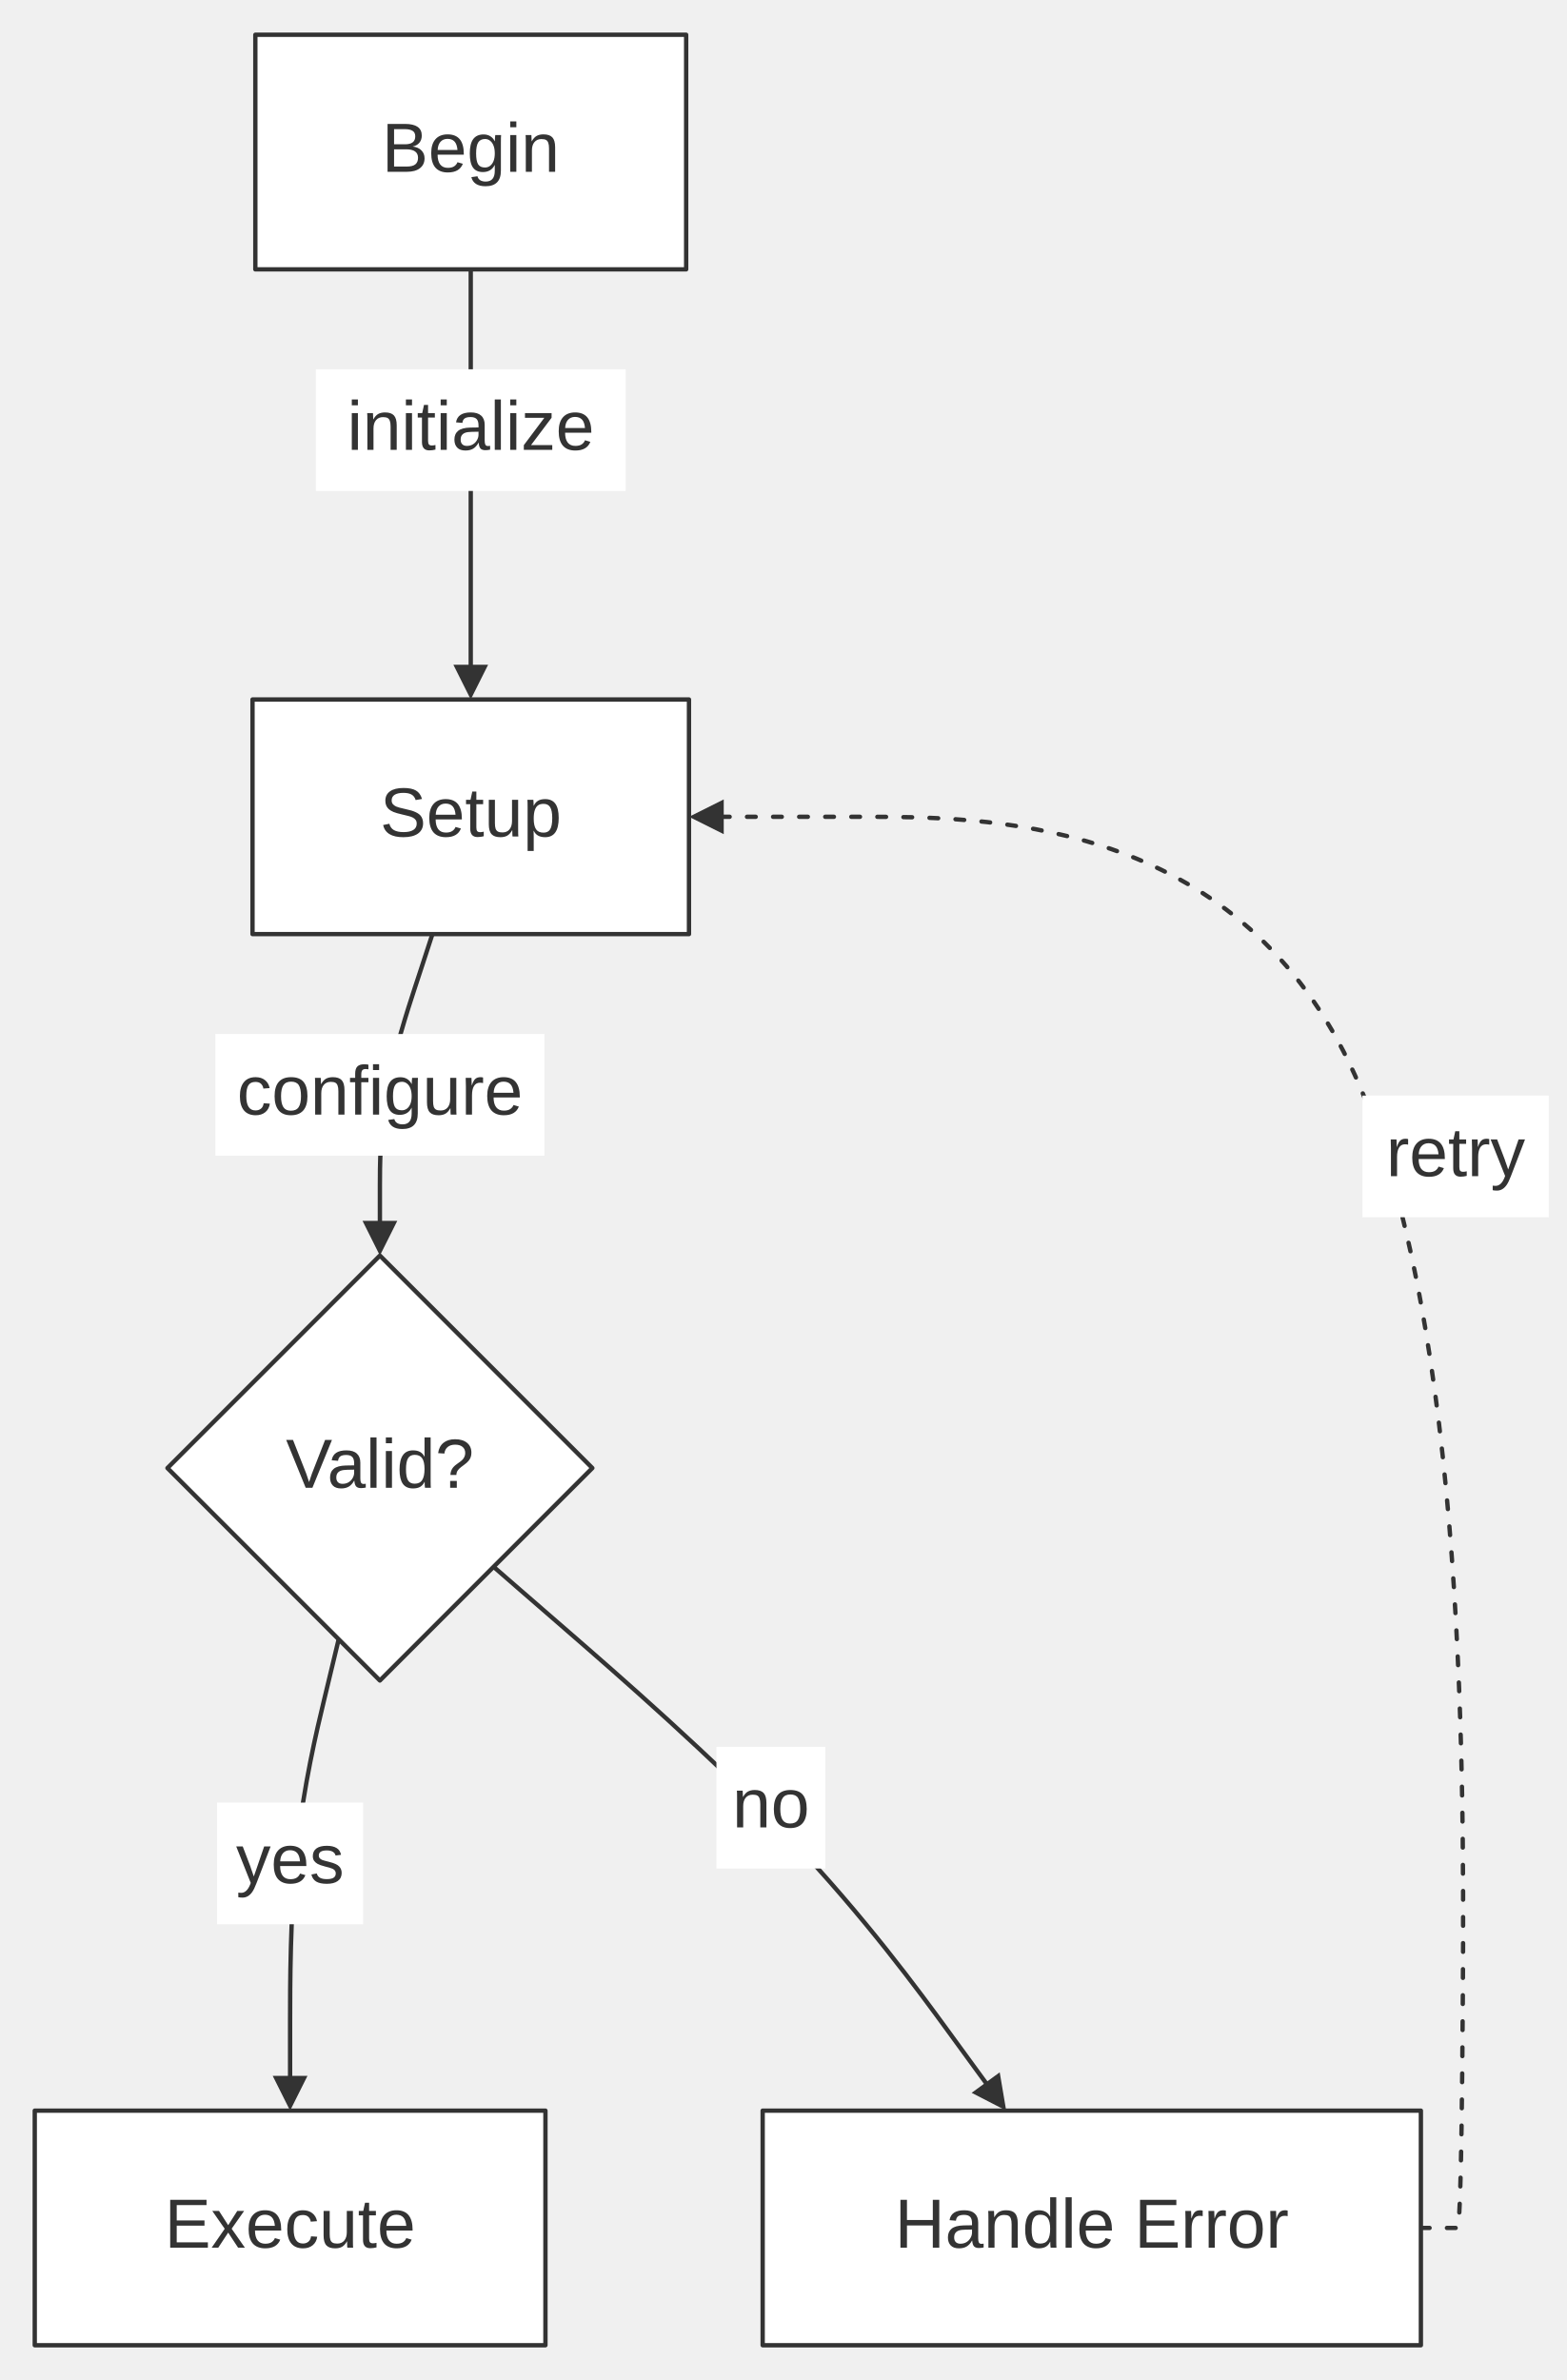
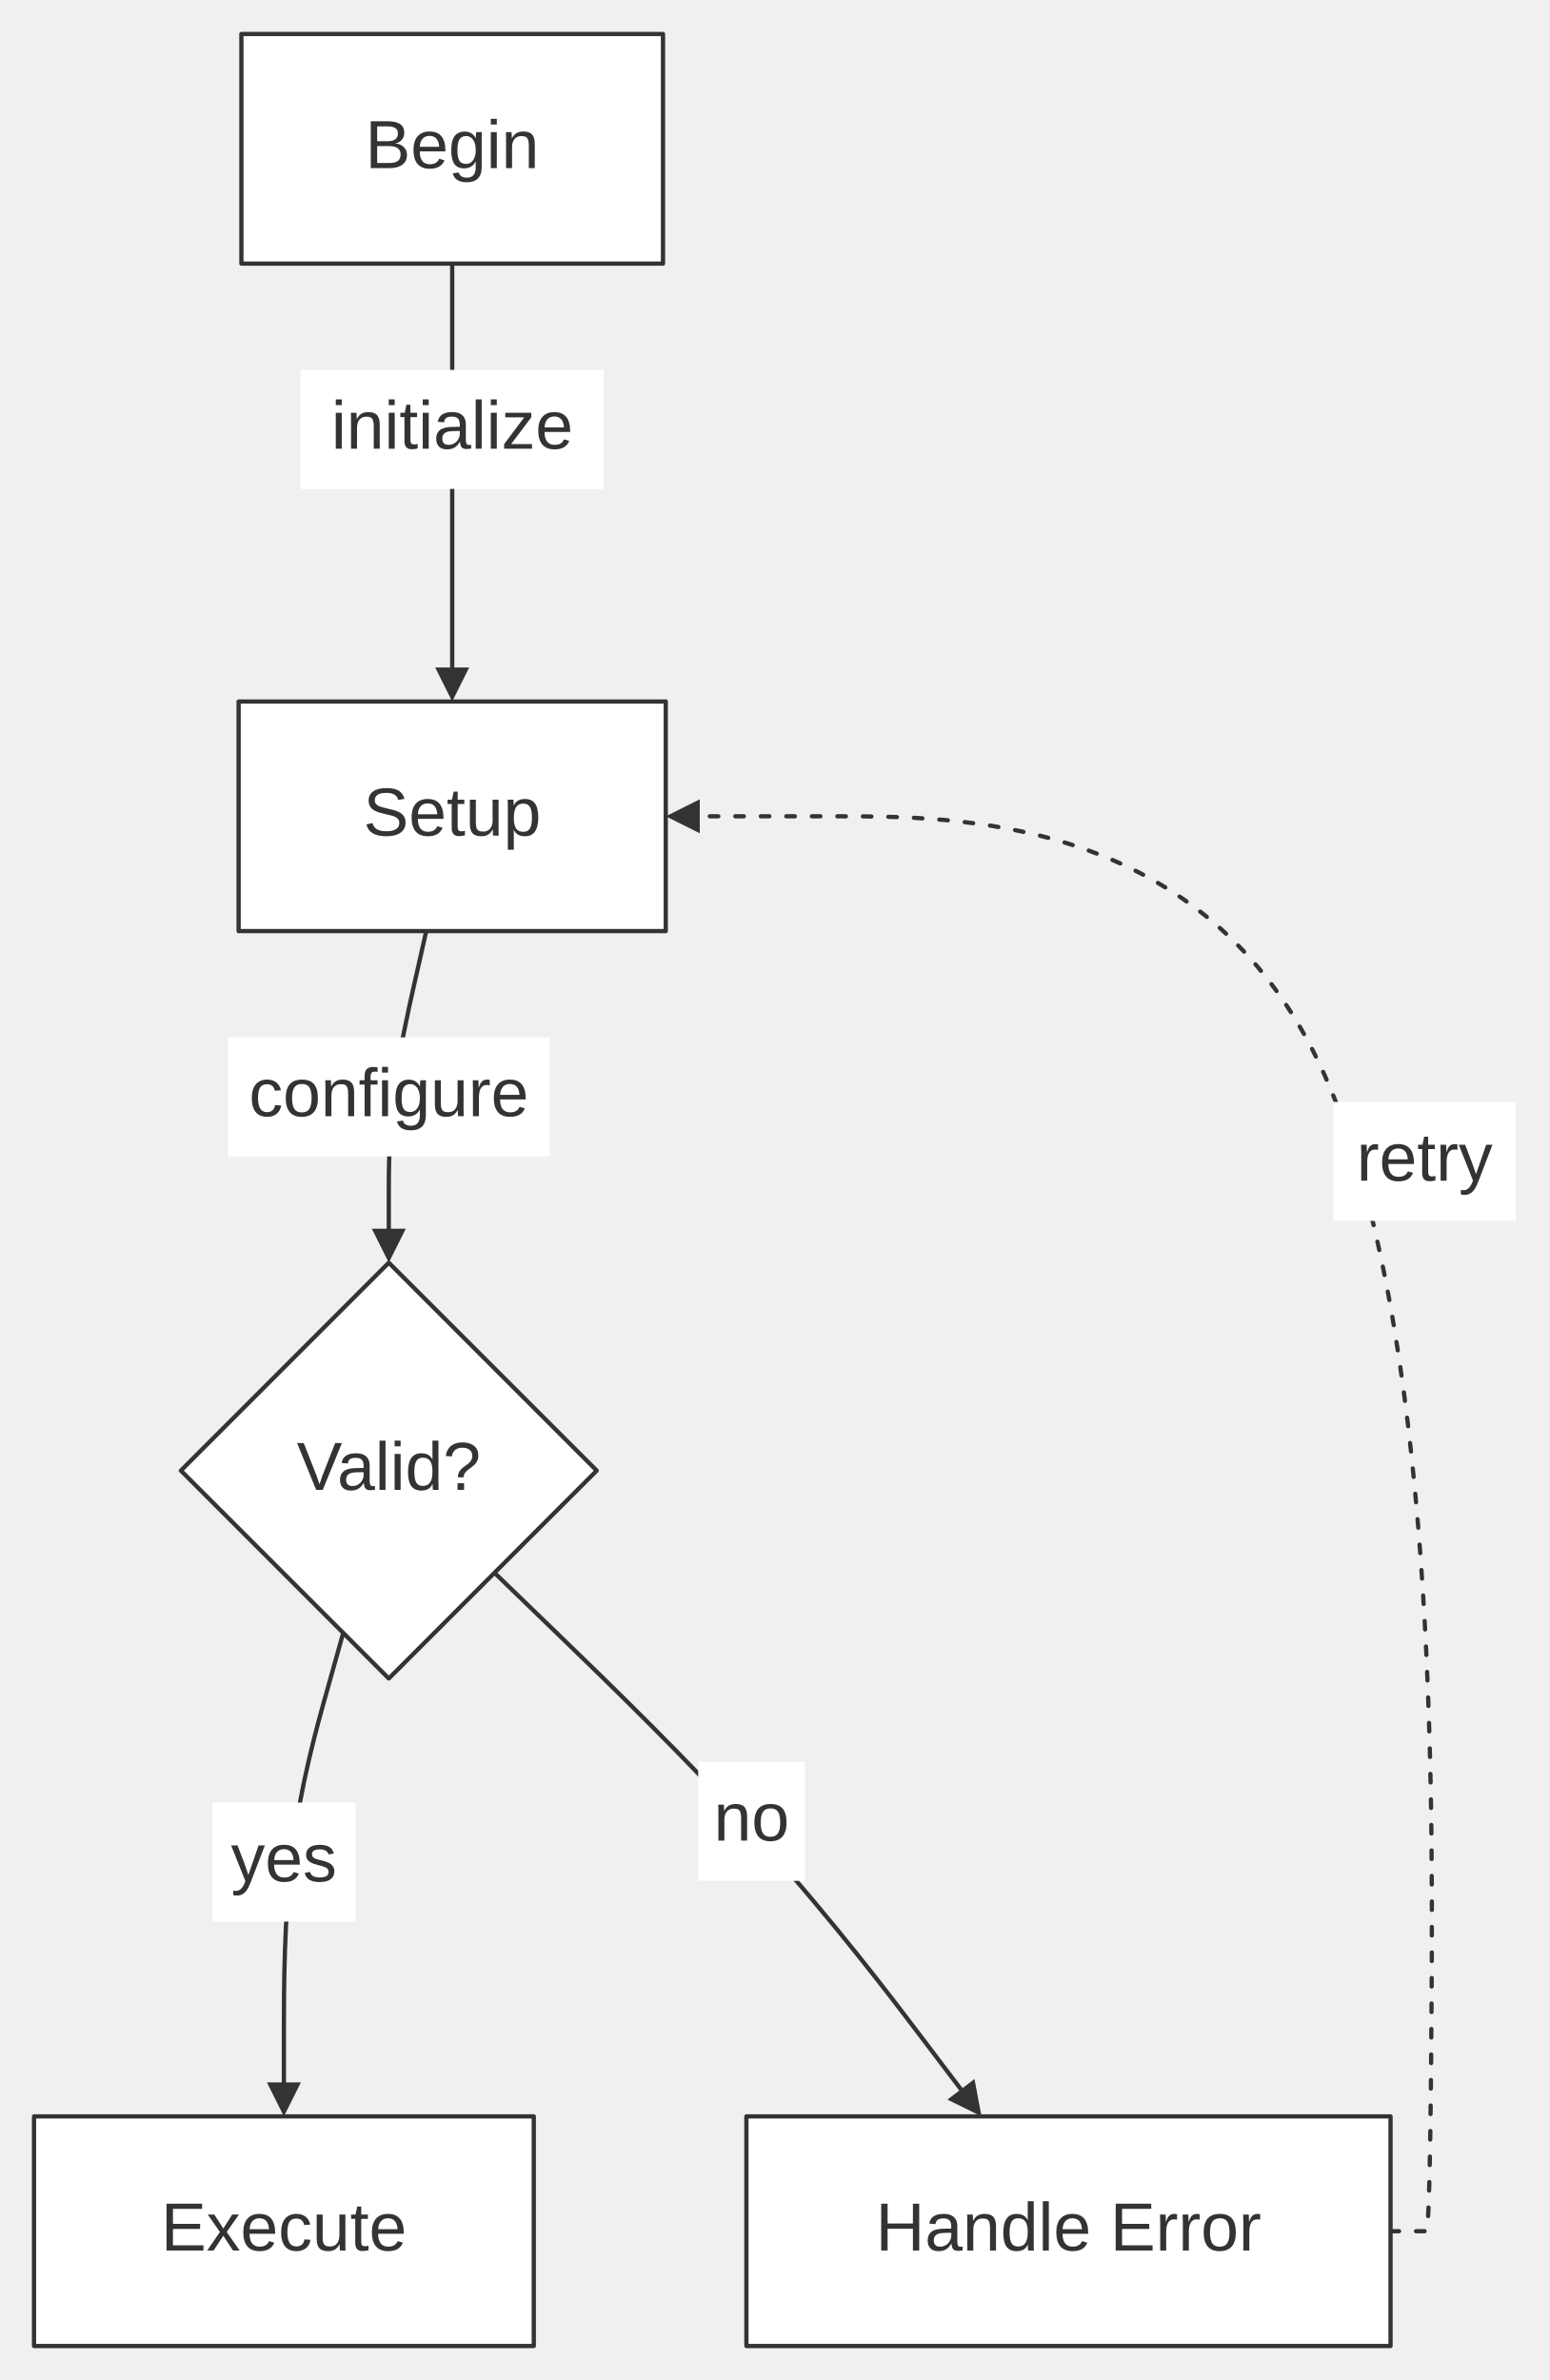
- <svg xmlns="http://www.w3.org/2000/svg" width="100%" viewBox="0 0 360.48 547.80" style="max-width: 360.48px; background-color: transparent;" font-family="&quot;trebuchet ms&quot;, verdana, arial, sans-serif" font-size="16.00">
+ <svg xmlns="http://www.w3.org/2000/svg" width="100%" viewBox="0 0 364.48 559.80" style="max-width: 364.48px; background-color: transparent;" font-family="&quot;trebuchet ms&quot;, verdana, arial, sans-serif" font-size="16.00">
  <defs>
    <marker id="arrowhead" viewBox="0 0 10.00 10.00" refX="5.00" refY="5.00" markerWidth="8.00" markerHeight="8.00" orient="auto-start-reverse" markerUnits="userSpaceOnUse">
      <path d="M 0 0 L 10.00 5.00 L 0 10.00 z" fill="#333" />
    </marker>
  </defs>
  <g transform="translate(0.00,0.00)">
    <g class="edgePaths">
-       <path d="M108.35,62.00 L108.35,70.00 L108.35,74.83 C108.35,79.67 108.35,89.33 108.35,102.50 C108.35,115.67 108.35,132.33 108.35,140.67 L108.35,149.00 L108.35,157.00" stroke="#333" stroke-width="1.00" fill="none" stroke-linecap="round" stroke-linejoin="round" marker-end="url(#arrowhead)" />
-       <path d="M99.53,215.00 L97.05,222.60 L95.44,227.50 C93.84,232.40 90.64,242.20 89.04,251.27 C87.44,260.33 87.44,268.67 87.44,272.83 L87.44,277.00 L87.44,285.00" stroke="#333" stroke-width="1.00" fill="none" stroke-linecap="round" stroke-linejoin="round" marker-end="url(#arrowhead)" />
-       <path d="M77.95,377.32 L76.08,385.09 L74.53,391.55 C72.98,398.00 69.87,410.90 68.32,425.68 C66.77,440.47 66.77,457.13 66.77,465.47 L66.77,473.80 L66.77,481.80" stroke="#333" stroke-width="1.00" fill="none" stroke-linecap="round" stroke-linejoin="round" marker-end="url(#arrowhead)" />
-       <path d="M113.61,360.63 L119.65,365.88 L130.77,375.53 C141.88,385.18 164.11,404.49 181.59,422.87 C199.07,441.24 211.79,458.67 218.15,467.39 L224.51,476.11 L229.23,482.57" stroke="#333" stroke-width="1.00" fill="none" stroke-linecap="round" stroke-linejoin="round" marker-end="url(#arrowhead)" />
-       <path d="M327.04,512.80 L335.04,512.80 L335.37,512.80 C335.70,512.80 336.37,512.80 336.70,458.67 C337.04,404.53 337.04,296.27 309.29,242.13 C281.55,188.00 226.07,188.00 198.33,188.00 L170.58,188.00 L162.58,188.00" stroke="#333" stroke-width="1.00" fill="none" stroke-linecap="round" stroke-linejoin="round" stroke-dasharray="2.00,4.00" marker-end="url(#arrowhead)" />
+       <path d="M106.35,62.00 L106.35,70.00 L106.35,75.17 C106.35,80.33 106.35,90.67 106.35,104.50 C106.35,118.33 106.35,135.67 106.35,144.33 L106.35,153.00 L106.35,161.00" stroke="#333" stroke-width="1.00" fill="none" stroke-linecap="round" stroke-linejoin="round" marker-end="url(#arrowhead)" />
+       <path d="M100.25,219.00 L98.49,226.80 L97.31,232.00 C96.14,237.20 93.79,247.60 92.61,257.30 C91.44,267.00 91.44,276.00 91.44,280.50 L91.44,285.00 L91.44,293.00" stroke="#333" stroke-width="1.00" fill="none" stroke-linecap="round" stroke-linejoin="round" marker-end="url(#arrowhead)" />
+       <path d="M80.72,384.08 L78.56,391.79 L76.60,398.79 C74.63,405.79 70.70,419.80 68.73,435.47 C66.77,451.13 66.77,468.47 66.77,477.13 L66.77,485.80 L66.77,493.80" stroke="#333" stroke-width="1.00" fill="none" stroke-linecap="round" stroke-linejoin="round" marker-end="url(#arrowhead)" />
+       <path d="M116.30,369.94 L122.05,375.50 L132.10,385.22 C142.15,394.93 162.25,414.37 179.17,433.16 C196.09,451.95 209.84,470.09 216.71,479.16 L223.58,488.24 L228.42,494.61" stroke="#333" stroke-width="1.00" fill="none" stroke-linecap="round" stroke-linejoin="round" marker-end="url(#arrowhead)" />
+       <path d="M327.04,524.80 L335.04,524.80 L335.37,524.80 C335.70,524.80 336.37,524.80 336.70,469.33 C337.04,413.87 337.04,302.93 308.96,247.47 C280.89,192.00 224.73,192.00 196.66,192.00 L168.58,192.00 L160.58,192.00" stroke="#333" stroke-width="1.00" fill="none" stroke-linecap="round" stroke-linejoin="round" stroke-dasharray="2.00,4.00" marker-end="url(#arrowhead)" />
    </g>
    <g class="nodes">
-       <polygon points="87.44,289.00 136.34,337.90 87.44,386.80 38.54,337.90" fill="white" stroke="#333" stroke-width="1.00" stroke-linejoin="round" />
-       <text x="87.44" y="337.90" text-anchor="middle" dominant-baseline="middle" fill="#333">Valid?</text>
-       <rect x="175.54" y="485.80" width="151.50" height="54.00" fill="white" stroke="#333" stroke-width="1.00" stroke-linejoin="round" />
-       <text x="251.29" y="512.80" text-anchor="middle" dominant-baseline="middle" fill="#333">Handle Error</text>
-       <rect x="8.00" y="485.80" width="117.54" height="54.00" fill="white" stroke="#333" stroke-width="1.00" stroke-linejoin="round" />
-       <text x="66.77" y="512.80" text-anchor="middle" dominant-baseline="middle" fill="#333">Execute</text>
-       <rect x="58.12" y="161.00" width="100.46" height="54.00" fill="white" stroke="#333" stroke-width="1.00" stroke-linejoin="round" />
-       <text x="108.35" y="188.00" text-anchor="middle" dominant-baseline="middle" fill="#333">Setup</text>
-       <rect x="58.77" y="8.00" width="99.16" height="54.00" fill="white" stroke="#333" stroke-width="1.00" stroke-linejoin="round" />
-       <text x="108.35" y="35.00" text-anchor="middle" dominant-baseline="middle" fill="#333">Begin</text>
+       <polygon points="91.44,297.00 140.34,345.90 91.44,394.80 42.54,345.90" fill="white" stroke="#333" stroke-width="1.00" stroke-linejoin="round" />
+       <text x="91.44" y="345.90" text-anchor="middle" dominant-baseline="middle" fill="#333">Valid?</text>
+       <rect x="175.54" y="497.80" width="151.50" height="54.00" fill="white" stroke="#333" stroke-width="1.00" stroke-linejoin="round" />
+       <text x="251.29" y="524.80" text-anchor="middle" dominant-baseline="middle" fill="#333">Handle Error</text>
+       <rect x="8.00" y="497.80" width="117.54" height="54.00" fill="white" stroke="#333" stroke-width="1.00" stroke-linejoin="round" />
+       <text x="66.77" y="524.80" text-anchor="middle" dominant-baseline="middle" fill="#333">Execute</text>
+       <rect x="56.12" y="165.00" width="100.46" height="54.00" fill="white" stroke="#333" stroke-width="1.00" stroke-linejoin="round" />
+       <text x="106.35" y="192.00" text-anchor="middle" dominant-baseline="middle" fill="#333">Setup</text>
+       <rect x="56.77" y="8.00" width="99.16" height="54.00" fill="white" stroke="#333" stroke-width="1.00" stroke-linejoin="round" />
+       <text x="106.35" y="35.00" text-anchor="middle" dominant-baseline="middle" fill="#333">Begin</text>
    </g>
    <g class="edgeLabels">
-       <rect x="72.71" y="85.00" width="71.29" height="28.00" fill="white" />
-       <text x="108.35" y="99.00" text-anchor="middle" dominant-baseline="middle" fill="#333">initialize</text>
-       <rect x="49.57" y="238.00" width="75.74" height="28.00" fill="white" />
-       <text x="87.44" y="252.00" text-anchor="middle" dominant-baseline="middle" fill="#333">configure</text>
-       <rect x="49.96" y="414.90" width="33.61" height="28.00" fill="white" />
-       <text x="66.77" y="428.90" text-anchor="middle" dominant-baseline="middle" fill="#333">yes</text>
-       <rect x="164.90" y="402.07" width="25.08" height="28.00" fill="white" />
-       <text x="177.44" y="416.07" text-anchor="middle" dominant-baseline="middle" fill="#333">no</text>
-       <rect x="313.59" y="252.17" width="42.89" height="28.00" fill="white" />
-       <text x="335.04" y="266.17" text-anchor="middle" dominant-baseline="middle" fill="#333">retry</text>
+       <rect x="70.71" y="87.00" width="71.29" height="28.00" fill="white" />
+       <text x="106.35" y="101.00" text-anchor="middle" dominant-baseline="middle" fill="#333">initialize</text>
+       <rect x="53.57" y="244.00" width="75.74" height="28.00" fill="white" />
+       <text x="91.44" y="258.00" text-anchor="middle" dominant-baseline="middle" fill="#333">configure</text>
+       <rect x="49.96" y="423.98" width="33.61" height="28.00" fill="white" />
+       <text x="66.77" y="437.98" text-anchor="middle" dominant-baseline="middle" fill="#333">yes</text>
+       <rect x="164.21" y="414.39" width="25.08" height="28.00" fill="white" />
+       <text x="176.75" y="428.39" text-anchor="middle" dominant-baseline="middle" fill="#333">no</text>
+       <rect x="313.59" y="259.17" width="42.89" height="28.00" fill="white" />
+       <text x="335.04" y="273.17" text-anchor="middle" dominant-baseline="middle" fill="#333">retry</text>
    </g>
  </g>
</svg>
